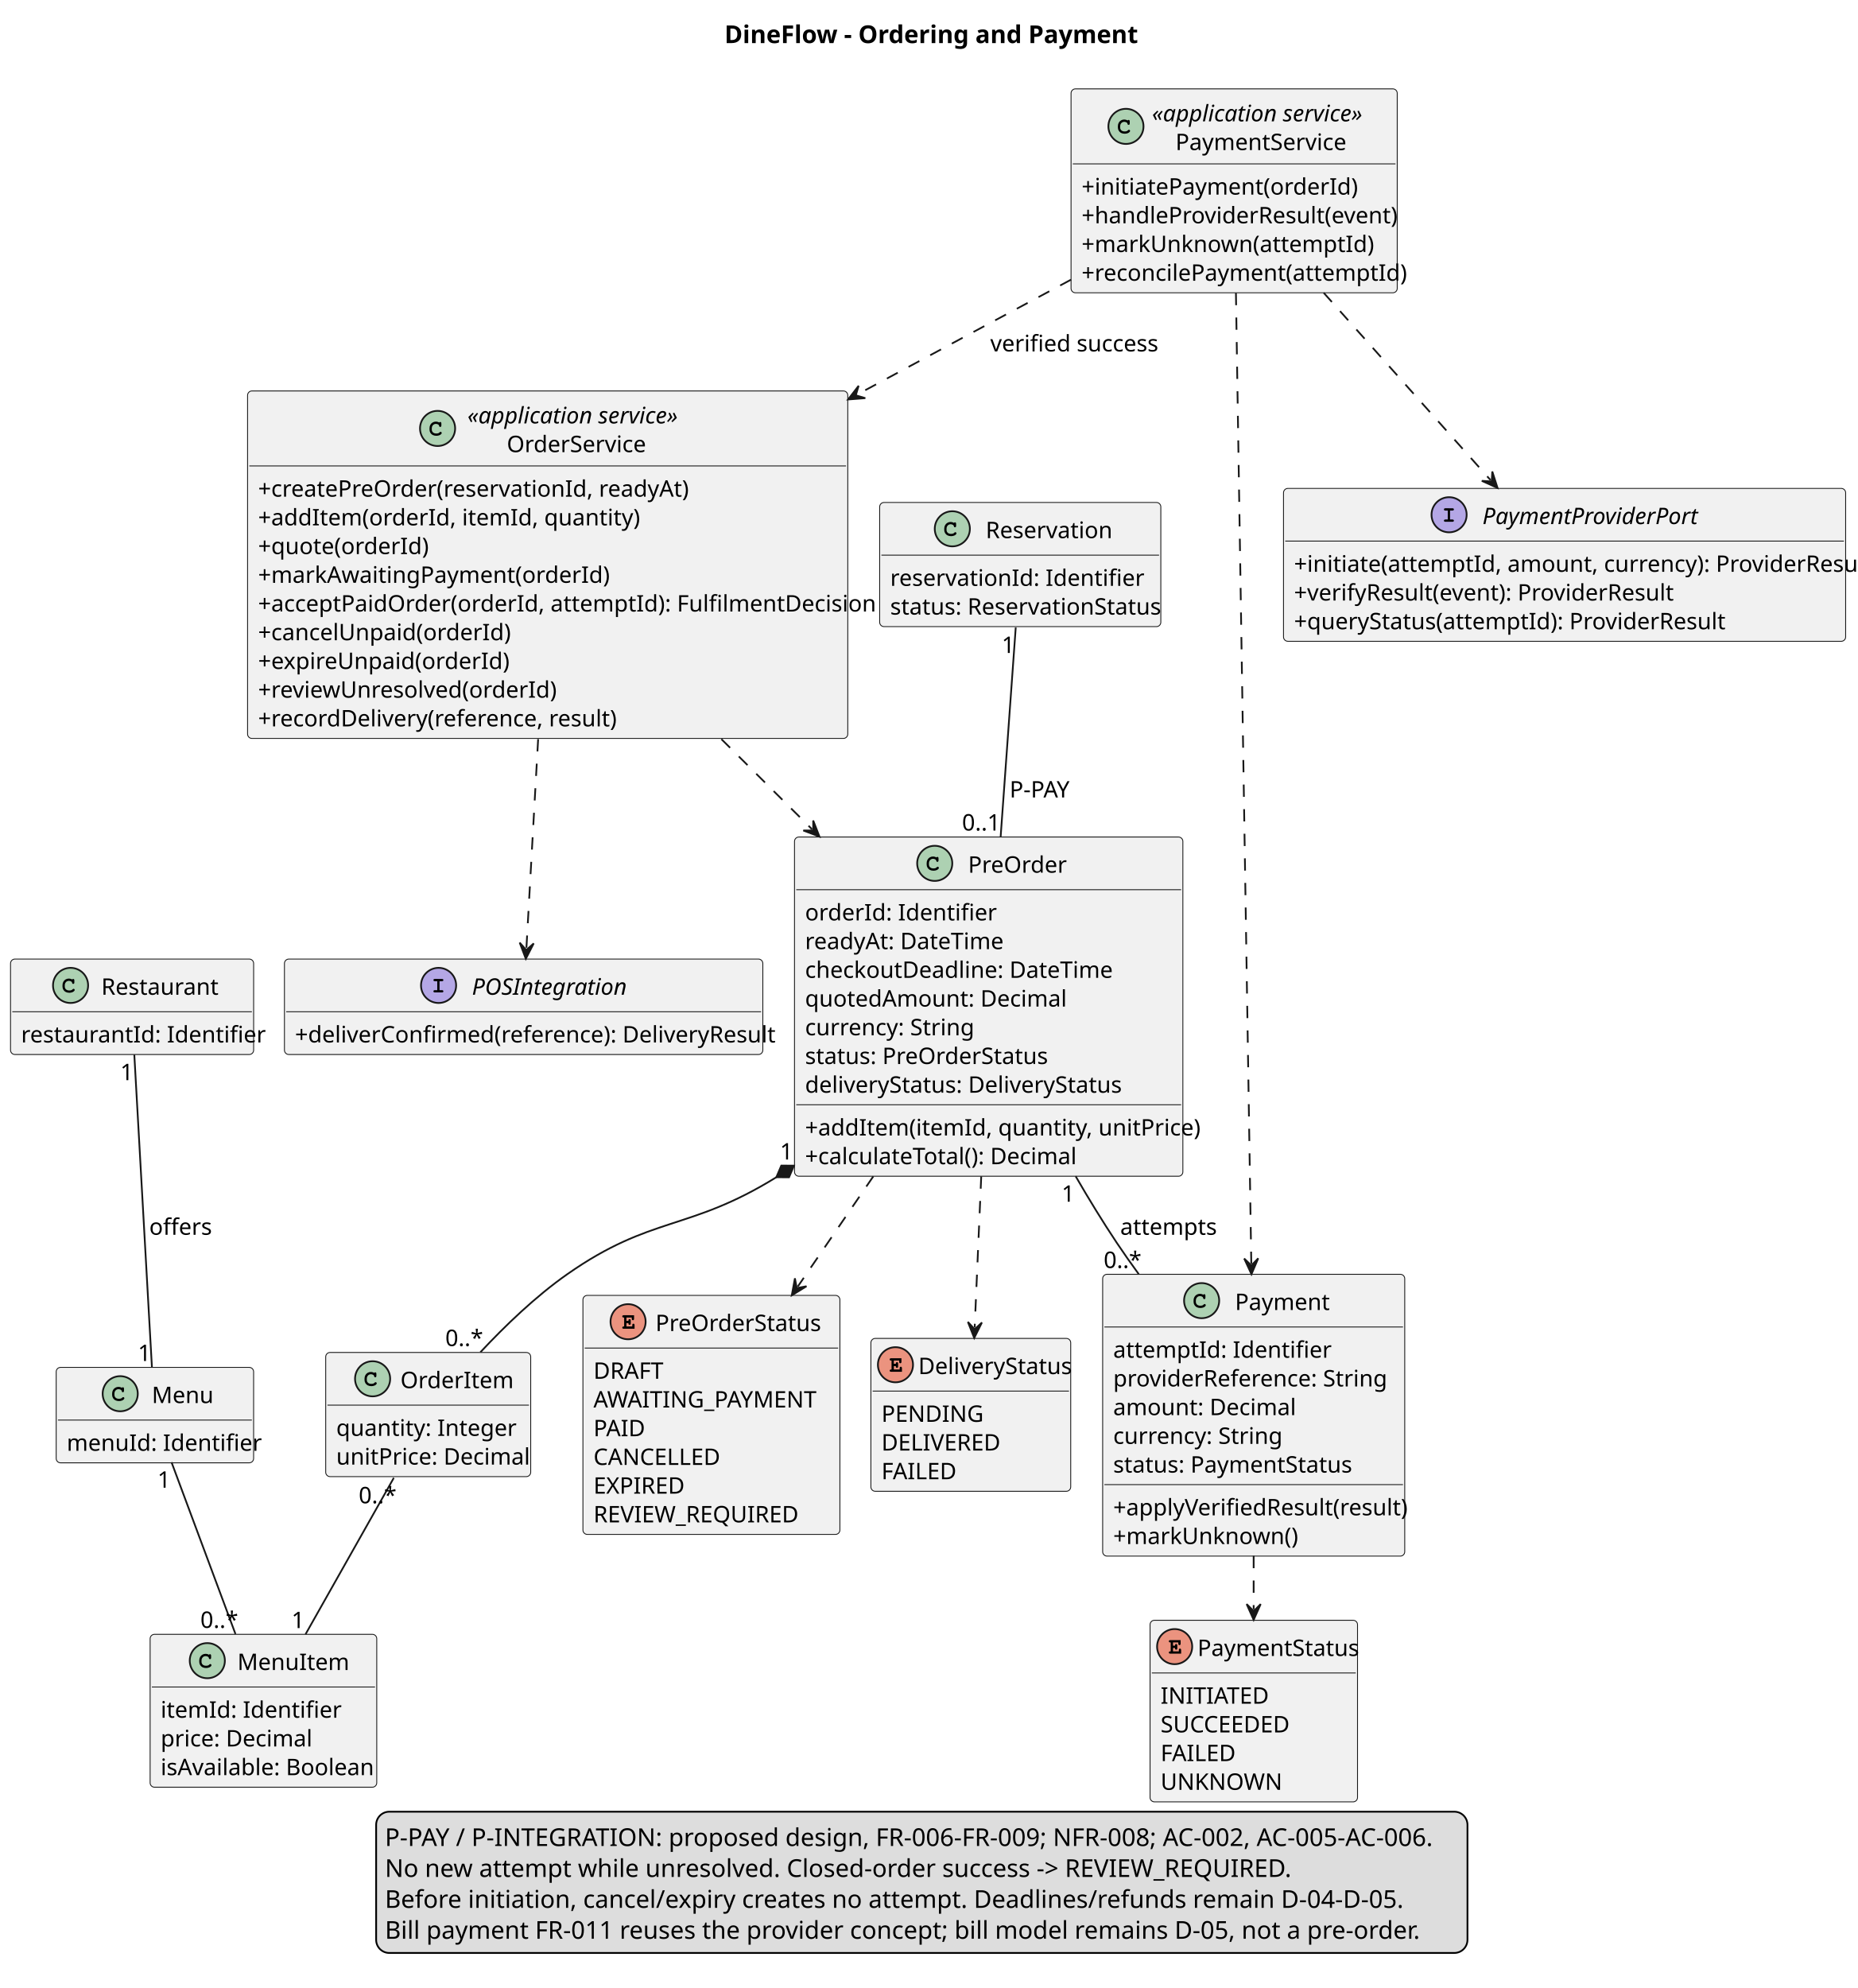
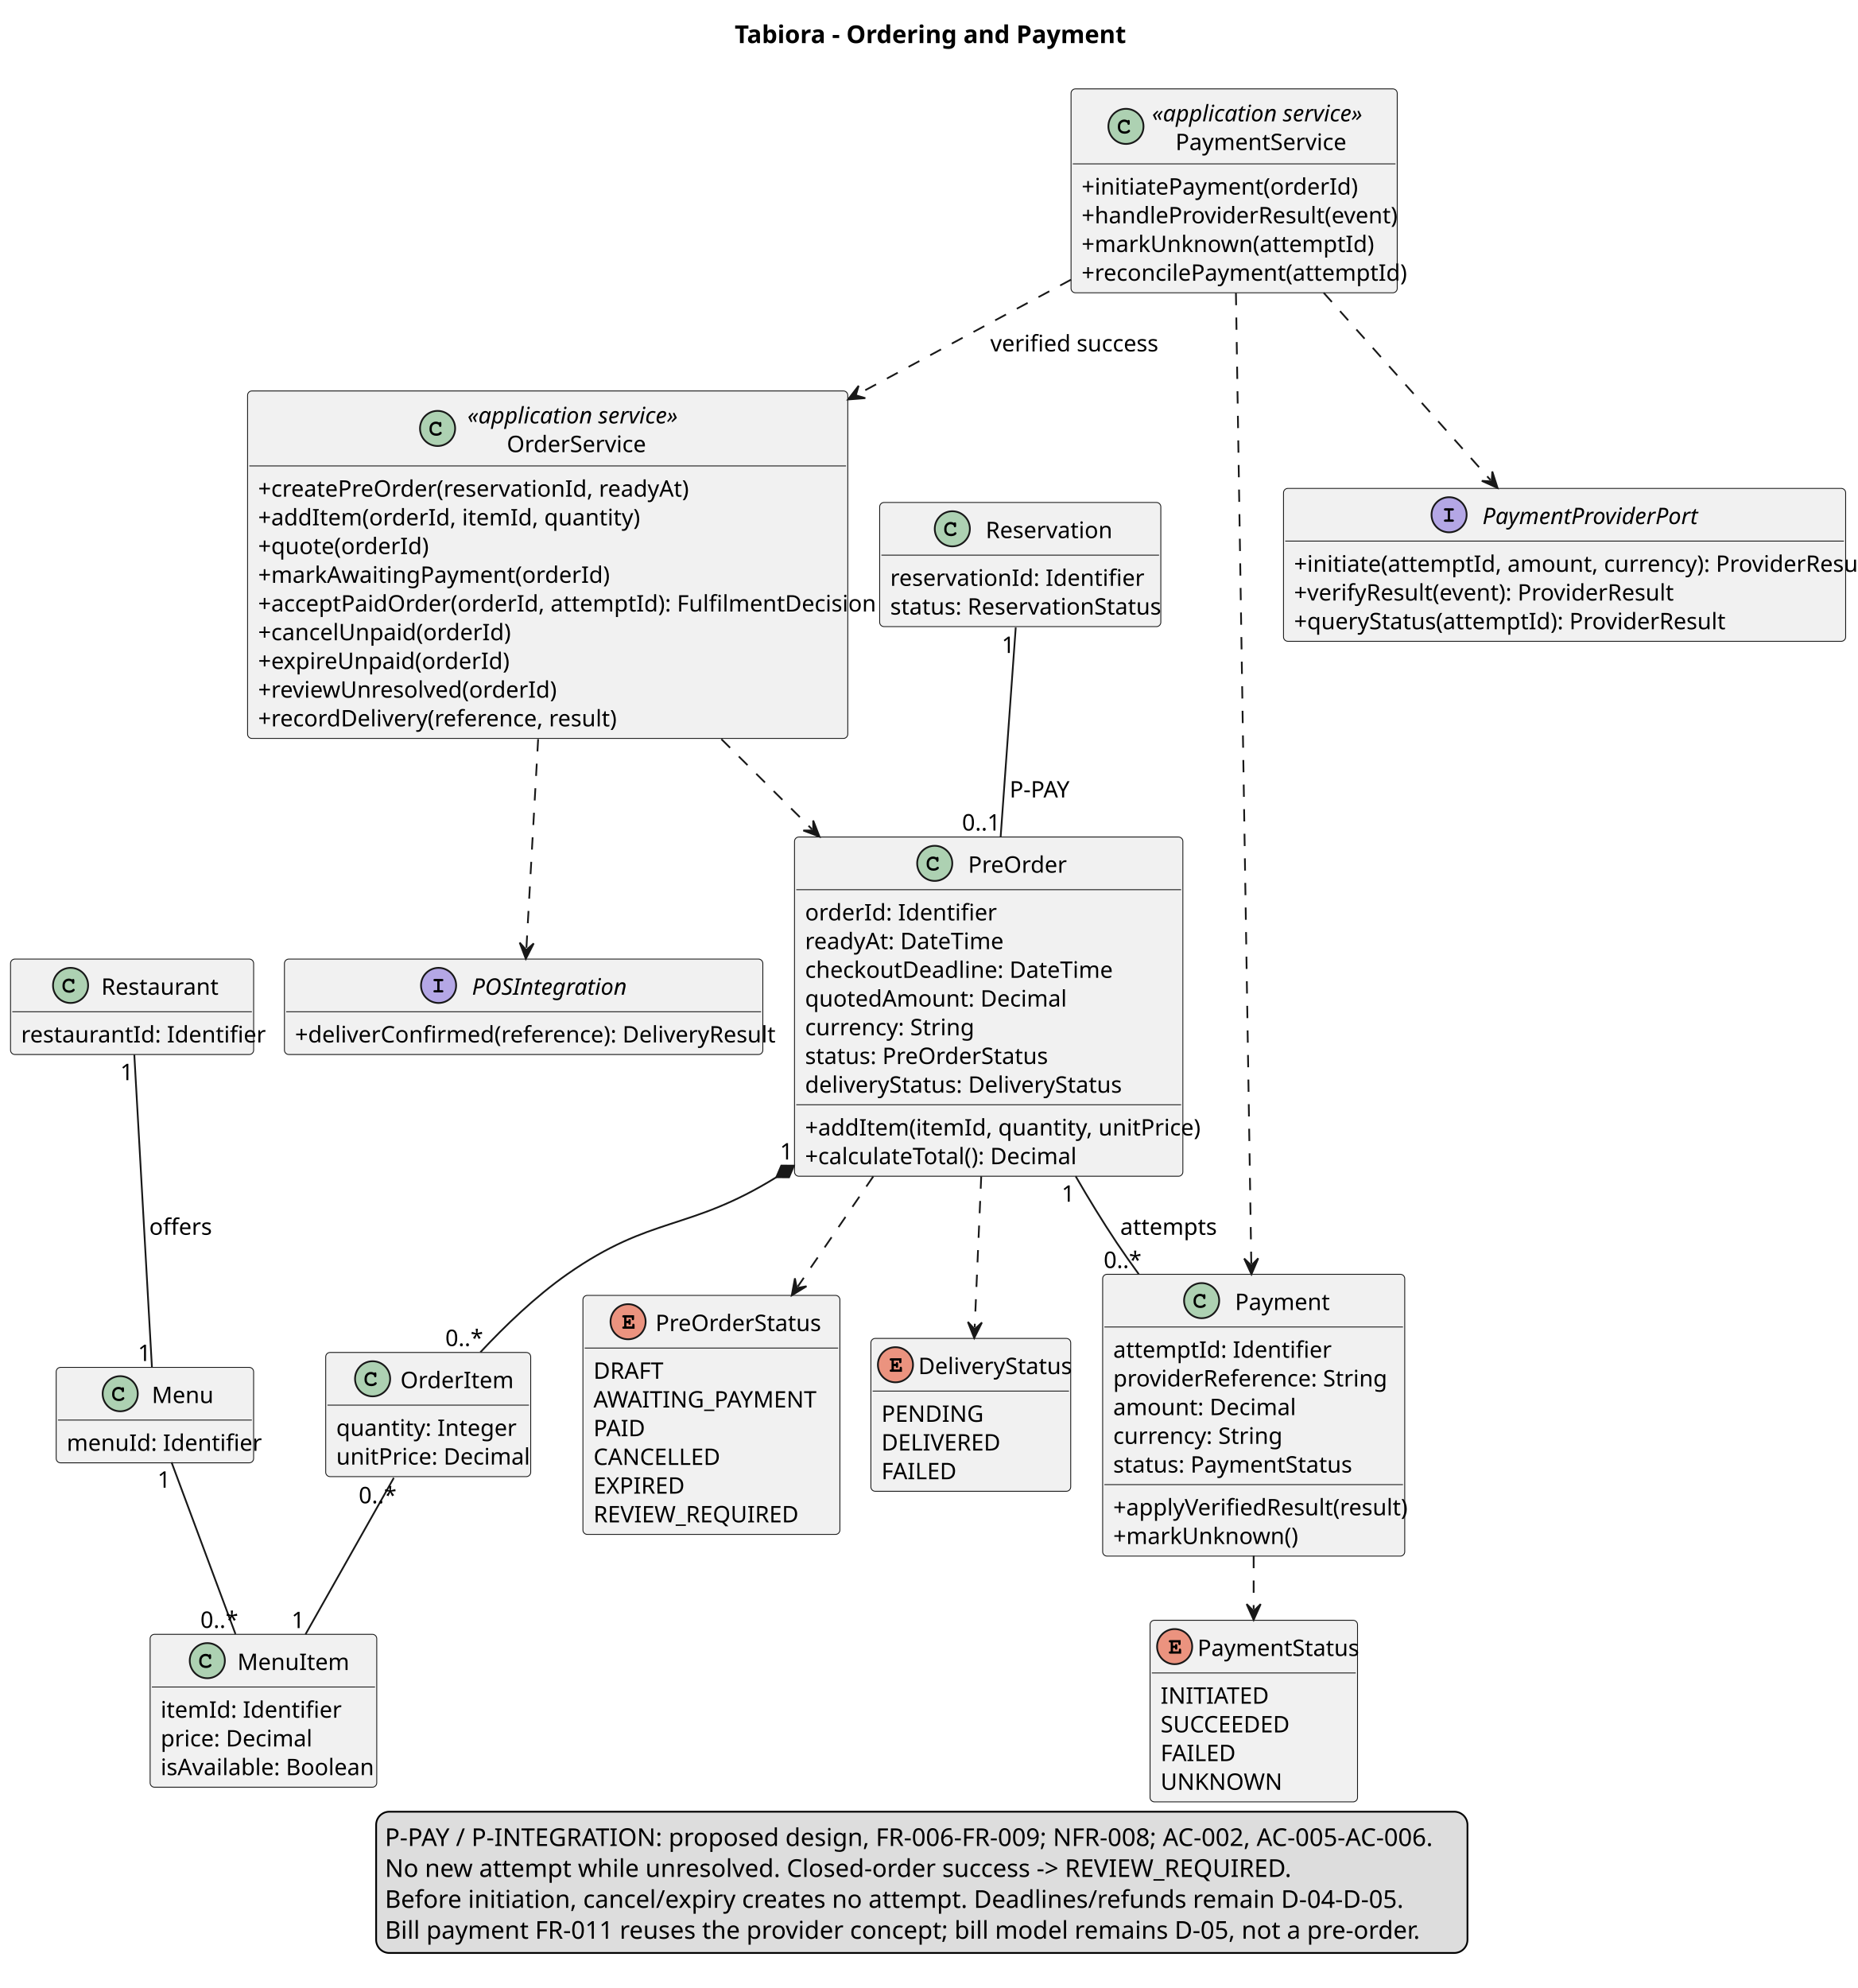
<svg xmlns="http://www.w3.org/2000/svg" contentStyleType="text/css" data-diagram-type="CLASS" height="1132px" preserveAspectRatio="none" style="width:1058px;height:1132px;background:#FFFFFF;" version="1.1" viewBox="0 0 1058 1132" width="1058px" zoomAndPan="magnify">
  <defs />
  <g>
-     <text fill="#000000" font-family="sans-serif" font-size="14" font-weight="bold" lengthAdjust="spacing" textLength="224.807" x="412.597" y="24.533">DineFlow - Ordering and Payment</text>
+     <text fill="#000000" font-family="sans-serif" font-size="14" font-weight="bold" lengthAdjust="spacing" textLength="213.151" x="418.424" y="24.533">Tabiora - Ordering and Payment</text>
    <g class="entity" data-entity="Reservation" data-source-line="11" data-uid="ent0002" id="entity_Reservation">
      <rect fill="#F1F1F1" height="70.703" rx="2.5" ry="2.5" style="stroke:#181818;stroke-width:0.5;" width="160.129" x="501" y="286.109" />
      <ellipse cx="542.381" cy="301.109" fill="#ADD1B2" rx="10" ry="10" style="stroke:#181818;stroke-width:1;" />
      <path d="M543.318,297.75 Q543.443,297.578 543.584,297.5 Q543.725,297.422 543.896,297.422 Q544.178,297.422 544.35,297.625 Q544.537,297.812 544.537,298.281 L544.537,299.391 Q544.537,299.859 544.35,300.062 Q544.178,300.25 543.896,300.25 Q543.631,300.25 543.475,300.109 Q543.318,299.969 543.24,299.562 Q543.193,299.297 543.068,299.156 Q542.803,298.859 542.334,298.688 Q541.865,298.516 541.396,298.516 Q540.818,298.516 540.318,298.781 Q539.834,299.031 539.459,299.609 Q539.084,300.172 539.084,300.953 L539.084,301.797 Q539.084,302.734 539.771,303.375 Q540.459,304 541.662,304 Q542.396,304 542.896,303.797 Q543.178,303.688 543.506,303.344 Q543.709,303.141 543.818,303.094 Q543.943,303.031 544.084,303.031 Q544.35,303.031 544.537,303.234 Q544.74,303.422 544.74,303.688 Q544.74,303.953 544.475,304.266 Q544.084,304.703 543.475,304.953 Q542.662,305.297 541.678,305.297 Q540.521,305.297 539.584,304.828 Q538.834,304.438 538.303,303.625 Q537.787,302.797 537.787,301.828 L537.787,300.938 Q537.787,299.922 538.256,299.047 Q538.74,298.172 539.568,297.703 Q540.412,297.219 541.35,297.219 Q541.912,297.219 542.396,297.359 Q542.896,297.484 543.318,297.75 Z " fill="#000000" />
      <text fill="#000000" font-family="sans-serif" font-size="13" lengthAdjust="spacing" textLength="69.367" x="561.381" y="306.429">Reservation</text>
      <line style="stroke:#181818;stroke-width:0.5;" x1="502" x2="660.129" y1="316.109" y2="316.109" />
      <text fill="#000000" font-family="sans-serif" font-size="13" lengthAdjust="spacing" textLength="132.234" x="507" y="333.604">reservationId: Identifier</text>
      <text fill="#000000" font-family="sans-serif" font-size="13" lengthAdjust="spacing" textLength="148.129" x="507" y="349.956">status: ReservationStatus</text>
    </g>
    <g class="entity" data-entity="Restaurant" data-source-line="15" data-uid="ent0003" id="entity_Restaurant">
      <rect fill="#F1F1F1" height="54.352" rx="2.5" ry="2.5" style="stroke:#181818;stroke-width:0.5;" width="138.458" x="6" y="546.109" />
      <ellipse cx="40.19" cy="561.109" fill="#ADD1B2" rx="10" ry="10" style="stroke:#181818;stroke-width:1;" />
      <path d="M41.128,557.75 Q41.253,557.578 41.393,557.5 Q41.534,557.422 41.706,557.422 Q41.987,557.422 42.159,557.625 Q42.346,557.812 42.346,558.281 L42.346,559.391 Q42.346,559.859 42.159,560.062 Q41.987,560.25 41.706,560.25 Q41.44,560.25 41.284,560.109 Q41.128,559.969 41.05,559.562 Q41.003,559.297 40.878,559.156 Q40.612,558.859 40.143,558.688 Q39.675,558.516 39.206,558.516 Q38.628,558.516 38.128,558.781 Q37.643,559.031 37.268,559.609 Q36.893,560.172 36.893,560.953 L36.893,561.797 Q36.893,562.734 37.581,563.375 Q38.268,564 39.471,564 Q40.206,564 40.706,563.797 Q40.987,563.688 41.315,563.344 Q41.518,563.141 41.628,563.094 Q41.753,563.031 41.893,563.031 Q42.159,563.031 42.346,563.234 Q42.55,563.422 42.55,563.688 Q42.55,563.953 42.284,564.266 Q41.893,564.703 41.284,564.953 Q40.471,565.297 39.487,565.297 Q38.331,565.297 37.393,564.828 Q36.643,564.438 36.112,563.625 Q35.596,562.797 35.596,561.828 L35.596,560.938 Q35.596,559.922 36.065,559.047 Q36.55,558.172 37.378,557.703 Q38.221,557.219 39.159,557.219 Q39.721,557.219 40.206,557.359 Q40.706,557.484 41.128,557.75 Z " fill="#000000" />
      <text fill="#000000" font-family="sans-serif" font-size="13" lengthAdjust="spacing" textLength="63.591" x="57.677" y="566.429">Restaurant</text>
      <line style="stroke:#181818;stroke-width:0.5;" x1="7" x2="143.458" y1="576.109" y2="576.109" />
      <text fill="#000000" font-family="sans-serif" font-size="13" lengthAdjust="spacing" textLength="126.458" x="12" y="593.605">restaurantId: Identifier</text>
    </g>
    <g class="entity" data-entity="Menu" data-source-line="18" data-uid="ent0004" id="entity_Menu">
      <rect fill="#F1F1F1" height="54.352" rx="2.5" ry="2.5" style="stroke:#181818;stroke-width:0.5;" width="112.445" x="32" y="778.609" />
      <ellipse cx="68.467" cy="793.609" fill="#ADD1B2" rx="10" ry="10" style="stroke:#181818;stroke-width:1;" />
      <path d="M69.404,790.25 Q69.529,790.078 69.67,790 Q69.811,789.922 69.982,789.922 Q70.264,789.922 70.436,790.125 Q70.623,790.312 70.623,790.781 L70.623,791.891 Q70.623,792.359 70.436,792.562 Q70.264,792.75 69.982,792.75 Q69.717,792.75 69.561,792.609 Q69.404,792.469 69.326,792.062 Q69.279,791.797 69.154,791.656 Q68.889,791.359 68.42,791.188 Q67.951,791.016 67.482,791.016 Q66.904,791.016 66.404,791.281 Q65.92,791.531 65.545,792.109 Q65.17,792.672 65.17,793.453 L65.17,794.297 Q65.17,795.234 65.857,795.875 Q66.545,796.5 67.748,796.5 Q68.482,796.5 68.982,796.297 Q69.264,796.188 69.592,795.844 Q69.795,795.641 69.904,795.594 Q70.029,795.531 70.17,795.531 Q70.436,795.531 70.623,795.734 Q70.826,795.922 70.826,796.188 Q70.826,796.453 70.561,796.766 Q70.17,797.203 69.561,797.453 Q68.748,797.797 67.764,797.797 Q66.607,797.797 65.67,797.328 Q64.92,796.938 64.389,796.125 Q63.873,795.297 63.873,794.328 L63.873,793.438 Q63.873,792.422 64.342,791.547 Q64.826,790.672 65.654,790.203 Q66.498,789.719 67.436,789.719 Q67.998,789.719 68.482,789.859 Q68.982,789.984 69.404,790.25 Z " fill="#000000" />
      <text fill="#000000" font-family="sans-serif" font-size="13" lengthAdjust="spacing" textLength="32.519" x="86.459" y="798.929">Menu</text>
      <line style="stroke:#181818;stroke-width:0.5;" x1="33" x2="143.445" y1="808.609" y2="808.609" />
      <text fill="#000000" font-family="sans-serif" font-size="13" lengthAdjust="spacing" textLength="100.445" x="38" y="826.105">menuId: Identifier</text>
    </g>
    <g class="entity" data-entity="MenuItem" data-source-line="21" data-uid="ent0005" id="entity_MenuItem">
      <rect fill="#F1F1F1" height="87.055" rx="2.5" ry="2.5" style="stroke:#181818;stroke-width:0.5;" width="129.076" x="85.5" y="930.609" />
      <ellipse cx="118.073" cy="945.609" fill="#ADD1B2" rx="10" ry="10" style="stroke:#181818;stroke-width:1;" />
      <path d="M119.011,942.25 Q119.136,942.078 119.277,942 Q119.417,941.922 119.589,941.922 Q119.87,941.922 120.042,942.125 Q120.23,942.312 120.23,942.781 L120.23,943.891 Q120.23,944.359 120.042,944.562 Q119.87,944.75 119.589,944.75 Q119.323,944.75 119.167,944.609 Q119.011,944.469 118.933,944.062 Q118.886,943.797 118.761,943.656 Q118.495,943.359 118.027,943.188 Q117.558,943.016 117.089,943.016 Q116.511,943.016 116.011,943.281 Q115.527,943.531 115.152,944.109 Q114.777,944.672 114.777,945.453 L114.777,946.297 Q114.777,947.234 115.464,947.875 Q116.152,948.5 117.355,948.5 Q118.089,948.5 118.589,948.297 Q118.87,948.188 119.198,947.844 Q119.402,947.641 119.511,947.594 Q119.636,947.531 119.777,947.531 Q120.042,947.531 120.23,947.734 Q120.433,947.922 120.433,948.188 Q120.433,948.453 120.167,948.766 Q119.777,949.203 119.167,949.453 Q118.355,949.797 117.37,949.797 Q116.214,949.797 115.277,949.328 Q114.527,948.938 113.995,948.125 Q113.48,947.297 113.48,946.328 L113.48,945.438 Q113.48,944.422 113.948,943.547 Q114.433,942.672 115.261,942.203 Q116.105,941.719 117.042,941.719 Q117.605,941.719 118.089,941.859 Q118.589,941.984 119.011,942.25 Z " fill="#000000" />
      <text fill="#000000" font-family="sans-serif" font-size="13" lengthAdjust="spacing" textLength="57.802" x="135.201" y="950.929">MenuItem</text>
      <line style="stroke:#181818;stroke-width:0.5;" x1="86.5" x2="213.576" y1="960.609" y2="960.609" />
      <text fill="#000000" font-family="sans-serif" font-size="13" lengthAdjust="spacing" textLength="92.485" x="91.5" y="978.105">itemId: Identifier</text>
      <text fill="#000000" font-family="sans-serif" font-size="13" lengthAdjust="spacing" textLength="82.355" x="91.5" y="994.456">price: Decimal</text>
      <text fill="#000000" font-family="sans-serif" font-size="13" lengthAdjust="spacing" textLength="117.076" x="91.5" y="1010.808">isAvailable: Boolean</text>
    </g>
    <g class="entity" data-entity="PreOrder" data-source-line="26" data-uid="ent0006" id="entity_PreOrder">
      <rect fill="#F1F1F1" height="193.164" rx="2.5" ry="2.5" style="stroke:#181818;stroke-width:0.5;" width="221.181" x="452.5" y="476.609" />
      <ellipse cx="532.36" cy="491.609" fill="#ADD1B2" rx="10" ry="10" style="stroke:#181818;stroke-width:1;" />
      <path d="M533.298,488.25 Q533.423,488.078 533.563,488 Q533.704,487.922 533.876,487.922 Q534.157,487.922 534.329,488.125 Q534.517,488.312 534.517,488.781 L534.517,489.891 Q534.517,490.359 534.329,490.562 Q534.157,490.75 533.876,490.75 Q533.61,490.75 533.454,490.609 Q533.298,490.469 533.22,490.062 Q533.173,489.797 533.048,489.656 Q532.782,489.359 532.313,489.188 Q531.845,489.016 531.376,489.016 Q530.798,489.016 530.298,489.281 Q529.813,489.531 529.438,490.109 Q529.063,490.672 529.063,491.453 L529.063,492.297 Q529.063,493.234 529.751,493.875 Q530.438,494.5 531.642,494.5 Q532.376,494.5 532.876,494.297 Q533.157,494.188 533.485,493.844 Q533.688,493.641 533.798,493.594 Q533.923,493.531 534.063,493.531 Q534.329,493.531 534.517,493.734 Q534.72,493.922 534.72,494.188 Q534.72,494.453 534.454,494.766 Q534.063,495.203 533.454,495.453 Q532.642,495.797 531.657,495.797 Q530.501,495.797 529.563,495.328 Q528.813,494.938 528.282,494.125 Q527.767,493.297 527.767,492.328 L527.767,491.438 Q527.767,490.422 528.235,489.547 Q528.72,488.672 529.548,488.203 Q530.392,487.719 531.329,487.719 Q531.892,487.719 532.376,487.859 Q532.876,487.984 533.298,488.25 Z " fill="#000000" />
      <text fill="#000000" font-family="sans-serif" font-size="13" lengthAdjust="spacing" textLength="53.46" x="551.36" y="496.929">PreOrder</text>
      <line style="stroke:#181818;stroke-width:0.5;" x1="453.5" x2="672.681" y1="506.609" y2="506.609" />
      <text fill="#000000" font-family="sans-serif" font-size="13" lengthAdjust="spacing" textLength="98.274" x="458.5" y="524.105">orderId: Identifier</text>
      <text fill="#000000" font-family="sans-serif" font-size="13" lengthAdjust="spacing" textLength="108.374" x="458.5" y="540.456">readyAt: DateTime</text>
      <text fill="#000000" font-family="sans-serif" font-size="13" lengthAdjust="spacing" textLength="166.918" x="458.5" y="556.808">checkoutDeadline: DateTime</text>
      <text fill="#000000" font-family="sans-serif" font-size="13" lengthAdjust="spacing" textLength="138.741" x="458.5" y="573.159">quotedAmount: Decimal</text>
      <text fill="#000000" font-family="sans-serif" font-size="13" lengthAdjust="spacing" textLength="91.032" x="458.5" y="589.511">currency: String</text>
      <text fill="#000000" font-family="sans-serif" font-size="13" lengthAdjust="spacing" textLength="132.222" x="458.5" y="605.862">status: PreOrderStatus</text>
      <text fill="#000000" font-family="sans-serif" font-size="13" lengthAdjust="spacing" textLength="172.682" x="458.5" y="622.214">deliveryStatus: DeliveryStatus</text>
      <line style="stroke:#181818;stroke-width:0.5;" x1="453.5" x2="672.681" y1="629.07" y2="629.07" />
      <text fill="#000000" font-family="sans-serif" font-size="13" lengthAdjust="spacing" textLength="209.181" x="458.5" y="646.565">+addItem(itemId, quantity, unitPrice)</text>
      <text fill="#000000" font-family="sans-serif" font-size="13" lengthAdjust="spacing" textLength="150.636" x="458.5" y="662.917">+calculateTotal(): Decimal</text>
    </g>
    <g class="entity" data-entity="OrderItem" data-source-line="37" data-uid="ent0007" id="entity_OrderItem">
      <rect fill="#F1F1F1" height="70.703" rx="2.5" ry="2.5" style="stroke:#181818;stroke-width:0.5;" width="116.755" x="185.5" y="770.109" />
      <ellipse cx="212.209" cy="785.109" fill="#ADD1B2" rx="10" ry="10" style="stroke:#181818;stroke-width:1;" />
      <path d="M213.147,781.75 Q213.272,781.578 213.412,781.5 Q213.553,781.422 213.725,781.422 Q214.006,781.422 214.178,781.625 Q214.365,781.812 214.365,782.281 L214.365,783.391 Q214.365,783.859 214.178,784.062 Q214.006,784.25 213.725,784.25 Q213.459,784.25 213.303,784.109 Q213.147,783.969 213.069,783.562 Q213.022,783.297 212.897,783.156 Q212.631,782.859 212.162,782.688 Q211.694,782.516 211.225,782.516 Q210.647,782.516 210.147,782.781 Q209.662,783.031 209.287,783.609 Q208.912,784.172 208.912,784.953 L208.912,785.797 Q208.912,786.734 209.6,787.375 Q210.287,788 211.49,788 Q212.225,788 212.725,787.797 Q213.006,787.688 213.334,787.344 Q213.537,787.141 213.647,787.094 Q213.772,787.031 213.912,787.031 Q214.178,787.031 214.365,787.234 Q214.569,787.422 214.569,787.688 Q214.569,787.953 214.303,788.266 Q213.912,788.703 213.303,788.953 Q212.49,789.297 211.506,789.297 Q210.35,789.297 209.412,788.828 Q208.662,788.438 208.131,787.625 Q207.615,786.797 207.615,785.828 L207.615,784.938 Q207.615,783.922 208.084,783.047 Q208.569,782.172 209.397,781.703 Q210.24,781.219 211.178,781.219 Q211.74,781.219 212.225,781.359 Q212.725,781.484 213.147,781.75 Z " fill="#000000" />
      <text fill="#000000" font-family="sans-serif" font-size="13" lengthAdjust="spacing" textLength="58.513" x="228.034" y="790.429">OrderItem</text>
      <line style="stroke:#181818;stroke-width:0.5;" x1="186.5" x2="301.255" y1="800.109" y2="800.109" />
      <text fill="#000000" font-family="sans-serif" font-size="13" lengthAdjust="spacing" textLength="93.228" x="191.5" y="817.605">quantity: Integer</text>
      <text fill="#000000" font-family="sans-serif" font-size="13" lengthAdjust="spacing" textLength="104.755" x="191.5" y="833.956">unitPrice: Decimal</text>
    </g>
    <g class="entity" data-entity="Payment" data-source-line="41" data-uid="ent0008" id="entity_Payment">
      <rect fill="#F1F1F1" height="160.461" rx="2.5" ry="2.5" style="stroke:#181818;stroke-width:0.5;" width="172.043" x="628" y="725.609" />
      <ellipse cx="684.371" cy="740.609" fill="#ADD1B2" rx="10" ry="10" style="stroke:#181818;stroke-width:1;" />
      <path d="M685.308,737.25 Q685.433,737.078 685.574,737 Q685.715,736.922 685.886,736.922 Q686.168,736.922 686.34,737.125 Q686.527,737.312 686.527,737.781 L686.527,738.891 Q686.527,739.359 686.34,739.562 Q686.168,739.75 685.886,739.75 Q685.621,739.75 685.465,739.609 Q685.308,739.469 685.23,739.062 Q685.183,738.797 685.058,738.656 Q684.793,738.359 684.324,738.188 Q683.855,738.016 683.386,738.016 Q682.808,738.016 682.308,738.281 Q681.824,738.531 681.449,739.109 Q681.074,739.672 681.074,740.453 L681.074,741.297 Q681.074,742.234 681.761,742.875 Q682.449,743.5 683.652,743.5 Q684.386,743.5 684.886,743.297 Q685.168,743.188 685.496,742.844 Q685.699,742.641 685.808,742.594 Q685.933,742.531 686.074,742.531 Q686.34,742.531 686.527,742.734 Q686.73,742.922 686.73,743.188 Q686.73,743.453 686.465,743.766 Q686.074,744.203 685.465,744.453 Q684.652,744.797 683.668,744.797 Q682.511,744.797 681.574,744.328 Q680.824,743.938 680.293,743.125 Q679.777,742.297 679.777,741.328 L679.777,740.438 Q679.777,739.422 680.246,738.547 Q680.73,737.672 681.558,737.203 Q682.402,736.719 683.34,736.719 Q683.902,736.719 684.386,736.859 Q684.886,736.984 685.308,737.25 Z " fill="#000000" />
      <text fill="#000000" font-family="sans-serif" font-size="13" lengthAdjust="spacing" textLength="51.302" x="703.371" y="745.929">Payment</text>
      <line style="stroke:#181818;stroke-width:0.5;" x1="629" x2="799.043" y1="755.609" y2="755.609" />
      <text fill="#000000" font-family="sans-serif" font-size="13" lengthAdjust="spacing" textLength="111.281" x="634" y="773.105">attemptId: Identifier</text>
      <text fill="#000000" font-family="sans-serif" font-size="13" lengthAdjust="spacing" textLength="148.129" x="634" y="789.456">providerReference: String</text>
      <text fill="#000000" font-family="sans-serif" font-size="13" lengthAdjust="spacing" textLength="97.538" x="634" y="805.808">amount: Decimal</text>
      <text fill="#000000" font-family="sans-serif" font-size="13" lengthAdjust="spacing" textLength="91.032" x="634" y="822.159">currency: String</text>
      <text fill="#000000" font-family="sans-serif" font-size="13" lengthAdjust="spacing" textLength="130.064" x="634" y="838.511">status: PaymentStatus</text>
      <line style="stroke:#181818;stroke-width:0.5;" x1="629" x2="799.043" y1="845.367" y2="845.367" />
      <text fill="#000000" font-family="sans-serif" font-size="13" lengthAdjust="spacing" textLength="160.043" x="634" y="862.862">+applyVerifiedResult(result)</text>
      <text fill="#000000" font-family="sans-serif" font-size="13" lengthAdjust="spacing" textLength="99.335" x="634" y="879.214">+markUnknown()</text>
    </g>
    <g class="entity" data-entity="PreOrderStatus" data-source-line="50" data-uid="ent0009" id="entity_PreOrderStatus">
      <rect fill="#F1F1F1" height="136.109" rx="2.5" ry="2.5" style="stroke:#181818;stroke-width:0.5;" width="146.348" x="332" y="737.609" />
      <ellipse cx="357.715" cy="752.609" fill="#EB937F" rx="10" ry="10" style="stroke:#181818;stroke-width:1;" />
      <path d="M356.778,753.391 L356.778,755.312 L360.106,755.312 L360.106,754.609 Q360.106,754.141 360.278,753.938 Q360.465,753.734 360.746,753.734 Q361.043,753.734 361.215,753.938 Q361.403,754.141 361.403,754.609 L361.403,756.609 L355.278,756.609 Q354.809,756.609 354.606,756.438 Q354.403,756.25 354.403,755.953 Q354.403,755.672 354.606,755.5 Q354.809,755.312 355.278,755.312 L355.481,755.312 L355.481,750.219 L355.278,750.219 Q354.809,750.219 354.606,750.047 Q354.403,749.859 354.403,749.562 Q354.403,749.266 354.606,749.094 Q354.809,748.906 355.278,748.906 L361.121,748.922 L361.121,750.891 Q361.121,751.359 360.934,751.562 Q360.762,751.766 360.465,751.766 Q360.168,751.766 359.981,751.562 Q359.809,751.359 359.809,750.891 L359.809,750.219 L356.778,750.219 L356.778,752.094 L357.918,752.094 Q357.918,751.594 358.012,751.438 Q358.215,751.125 358.575,751.125 Q358.856,751.125 359.043,751.328 Q359.231,751.531 359.231,752 L359.231,753.5 Q359.231,753.922 359.121,754.062 Q358.918,754.375 358.575,754.375 Q358.215,754.375 358.012,754.062 Q357.918,753.906 357.918,753.391 L356.778,753.391 Z " fill="#000000" />
      <text fill="#000000" font-family="sans-serif" font-size="13" lengthAdjust="spacing" textLength="90.314" x="373.318" y="757.929">PreOrderStatus</text>
      <line style="stroke:#181818;stroke-width:0.5;" x1="333" x2="477.348" y1="767.609" y2="767.609" />
      <text fill="#000000" font-family="sans-serif" font-size="13" lengthAdjust="spacing" textLength="43.329" x="338" y="785.105">DRAFT</text>
      <text fill="#000000" font-family="sans-serif" font-size="13" lengthAdjust="spacing" textLength="134.348" x="338" y="801.456">AWAITING_PAYMENT</text>
      <text fill="#000000" font-family="sans-serif" font-size="13" lengthAdjust="spacing" textLength="30.342" x="338" y="817.808">PAID</text>
      <text fill="#000000" font-family="sans-serif" font-size="13" lengthAdjust="spacing" textLength="78.025" x="338" y="834.159">CANCELLED</text>
      <text fill="#000000" font-family="sans-serif" font-size="13" lengthAdjust="spacing" textLength="57.072" x="338" y="850.511">EXPIRED</text>
      <text fill="#000000" font-family="sans-serif" font-size="13" lengthAdjust="spacing" textLength="127.131" x="338" y="866.862">REVIEW_REQUIRED</text>
    </g>
    <g class="entity" data-entity="PaymentStatus" data-source-line="58" data-uid="ent0010" id="entity_PaymentStatus">
      <rect fill="#F1F1F1" height="103.406" rx="2.5" ry="2.5" style="stroke:#181818;stroke-width:0.5;" width="118.156" x="655" y="922.609" />
      <ellipse cx="669" cy="937.609" fill="#EB937F" rx="10" ry="10" style="stroke:#181818;stroke-width:1;" />
      <path d="M668.062,938.391 L668.062,940.312 L671.391,940.312 L671.391,939.609 Q671.391,939.141 671.562,938.938 Q671.75,938.734 672.031,938.734 Q672.328,938.734 672.5,938.938 Q672.688,939.141 672.688,939.609 L672.688,941.609 L666.562,941.609 Q666.094,941.609 665.891,941.438 Q665.688,941.25 665.688,940.953 Q665.688,940.672 665.891,940.5 Q666.094,940.312 666.562,940.312 L666.766,940.312 L666.766,935.219 L666.562,935.219 Q666.094,935.219 665.891,935.047 Q665.688,934.859 665.688,934.562 Q665.688,934.266 665.891,934.094 Q666.094,933.906 666.562,933.906 L672.406,933.922 L672.406,935.891 Q672.406,936.359 672.219,936.562 Q672.047,936.766 671.75,936.766 Q671.453,936.766 671.266,936.562 Q671.094,936.359 671.094,935.891 L671.094,935.219 L668.062,935.219 L668.062,937.094 L669.203,937.094 Q669.203,936.594 669.297,936.438 Q669.5,936.125 669.859,936.125 Q670.141,936.125 670.328,936.328 Q670.516,936.531 670.516,937 L670.516,938.5 Q670.516,938.922 670.406,939.062 Q670.203,939.375 669.859,939.375 Q669.5,939.375 669.297,939.062 Q669.203,938.906 669.203,938.391 L668.062,938.391 Z " fill="#000000" />
      <text fill="#000000" font-family="sans-serif" font-size="13" lengthAdjust="spacing" textLength="88.156" x="682" y="942.929">PaymentStatus</text>
      <line style="stroke:#181818;stroke-width:0.5;" x1="656" x2="772.156" y1="952.609" y2="952.609" />
      <text fill="#000000" font-family="sans-serif" font-size="13" lengthAdjust="spacing" textLength="62.835" x="661" y="970.105">INITIATED</text>
      <text fill="#000000" font-family="sans-serif" font-size="13" lengthAdjust="spacing" textLength="81.624" x="661" y="986.456">SUCCEEDED</text>
      <text fill="#000000" font-family="sans-serif" font-size="13" lengthAdjust="spacing" textLength="45.513" x="661" y="1002.808">FAILED</text>
      <text fill="#000000" font-family="sans-serif" font-size="13" lengthAdjust="spacing" textLength="68.606" x="661" y="1019.159">UNKNOWN</text>
    </g>
    <g class="entity" data-entity="DeliveryStatus" data-source-line="64" data-uid="ent0011" id="entity_DeliveryStatus">
      <rect fill="#F1F1F1" height="87.055" rx="2.5" ry="2.5" style="stroke:#181818;stroke-width:0.5;" width="113.808" x="496" y="762.109" />
      <ellipse cx="510" cy="777.109" fill="#EB937F" rx="10" ry="10" style="stroke:#181818;stroke-width:1;" />
      <path d="M509.062,777.891 L509.062,779.812 L512.391,779.812 L512.391,779.109 Q512.391,778.641 512.562,778.438 Q512.75,778.234 513.031,778.234 Q513.328,778.234 513.5,778.438 Q513.688,778.641 513.688,779.109 L513.688,781.109 L507.562,781.109 Q507.094,781.109 506.891,780.938 Q506.688,780.75 506.688,780.453 Q506.688,780.172 506.891,780 Q507.094,779.812 507.562,779.812 L507.766,779.812 L507.766,774.719 L507.562,774.719 Q507.094,774.719 506.891,774.547 Q506.688,774.359 506.688,774.062 Q506.688,773.766 506.891,773.594 Q507.094,773.406 507.562,773.406 L513.406,773.422 L513.406,775.391 Q513.406,775.859 513.219,776.062 Q513.047,776.266 512.75,776.266 Q512.453,776.266 512.266,776.062 Q512.094,775.859 512.094,775.391 L512.094,774.719 L509.062,774.719 L509.062,776.594 L510.203,776.594 Q510.203,776.094 510.297,775.938 Q510.5,775.625 510.859,775.625 Q511.141,775.625 511.328,775.828 Q511.516,776.031 511.516,776.5 L511.516,778 Q511.516,778.422 511.406,778.562 Q511.203,778.875 510.859,778.875 Q510.5,778.875 510.297,778.562 Q510.203,778.406 510.203,777.891 L509.062,777.891 Z " fill="#000000" />
      <text fill="#000000" font-family="sans-serif" font-size="13" lengthAdjust="spacing" textLength="83.808" x="523" y="782.429">DeliveryStatus</text>
      <line style="stroke:#181818;stroke-width:0.5;" x1="497" x2="608.808" y1="792.109" y2="792.109" />
      <text fill="#000000" font-family="sans-serif" font-size="13" lengthAdjust="spacing" textLength="59.23" x="502" y="809.605">PENDING</text>
      <text fill="#000000" font-family="sans-serif" font-size="13" lengthAdjust="spacing" textLength="73.69" x="502" y="825.956">DELIVERED</text>
      <text fill="#000000" font-family="sans-serif" font-size="13" lengthAdjust="spacing" textLength="45.513" x="502" y="842.308">FAILED</text>
    </g>
    <g class="entity" data-entity="OrderService" data-source-line="69" data-uid="ent0012" id="entity_OrderService">
      <rect fill="#F1F1F1" height="197.867" rx="2.5" ry="2.5" style="stroke:#181818;stroke-width:0.5;" width="341.837" x="141" y="222.609" />
      <ellipse cx="249.216" cy="243.961" fill="#ADD1B2" rx="10" ry="10" style="stroke:#181818;stroke-width:1;" />
      <path d="M250.153,240.602 Q250.278,240.43 250.419,240.352 Q250.56,240.273 250.731,240.273 Q251.013,240.273 251.185,240.477 Q251.372,240.664 251.372,241.133 L251.372,242.242 Q251.372,242.711 251.185,242.914 Q251.013,243.102 250.731,243.102 Q250.466,243.102 250.31,242.961 Q250.153,242.82 250.075,242.414 Q250.028,242.148 249.903,242.008 Q249.638,241.711 249.169,241.539 Q248.7,241.367 248.231,241.367 Q247.653,241.367 247.153,241.633 Q246.669,241.883 246.294,242.461 Q245.919,243.023 245.919,243.805 L245.919,244.648 Q245.919,245.586 246.606,246.227 Q247.294,246.852 248.497,246.852 Q249.231,246.852 249.731,246.648 Q250.013,246.539 250.341,246.195 Q250.544,245.992 250.653,245.945 Q250.778,245.883 250.919,245.883 Q251.185,245.883 251.372,246.086 Q251.575,246.273 251.575,246.539 Q251.575,246.805 251.31,247.117 Q250.919,247.555 250.31,247.805 Q249.497,248.148 248.513,248.148 Q247.356,248.148 246.419,247.68 Q245.669,247.289 245.138,246.477 Q244.622,245.648 244.622,244.68 L244.622,243.789 Q244.622,242.773 245.091,241.898 Q245.575,241.023 246.403,240.555 Q247.247,240.07 248.185,240.07 Q248.747,240.07 249.231,240.211 Q249.731,240.336 250.153,240.602 Z " fill="#000000" />
      <text fill="#000000" font-family="sans-serif" font-size="13" font-style="italic" lengthAdjust="spacing" textLength="121.405" x="266.216" y="241.105">«application service»</text>
      <text fill="#000000" font-family="sans-serif" font-size="13" lengthAdjust="spacing" textLength="76.578" x="288.629" y="257.456">OrderService</text>
      <line style="stroke:#181818;stroke-width:0.5;" x1="142" x2="481.837" y1="265.312" y2="265.312" />
      <text fill="#000000" font-family="sans-serif" font-size="13" lengthAdjust="spacing" textLength="233.016" x="147" y="282.808">+createPreOrder(reservationId, readyAt)</text>
      <text fill="#000000" font-family="sans-serif" font-size="13" lengthAdjust="spacing" textLength="199.792" x="147" y="299.159">+addItem(orderId, itemId, quantity)</text>
      <text fill="#000000" font-family="sans-serif" font-size="13" lengthAdjust="spacing" textLength="89.972" x="147" y="315.511">+quote(orderId)</text>
      <text fill="#000000" font-family="sans-serif" font-size="13" lengthAdjust="spacing" textLength="186.767" x="147" y="331.862">+markAwaitingPayment(orderId)</text>
      <text fill="#000000" font-family="sans-serif" font-size="13" lengthAdjust="spacing" textLength="329.837" x="147" y="348.214">+acceptPaidOrder(orderId, attemptId): FulfilmentDecision</text>
      <text fill="#000000" font-family="sans-serif" font-size="13" lengthAdjust="spacing" textLength="136.214" x="147" y="364.565">+cancelUnpaid(orderId)</text>
      <text fill="#000000" font-family="sans-serif" font-size="13" lengthAdjust="spacing" textLength="134.043" x="147" y="380.917">+expireUnpaid(orderId)</text>
      <text fill="#000000" font-family="sans-serif" font-size="13" lengthAdjust="spacing" textLength="160.761" x="147" y="397.269">+reviewUnresolved(orderId)</text>
      <text fill="#000000" font-family="sans-serif" font-size="13" lengthAdjust="spacing" textLength="193.984" x="147" y="413.62">+recordDelivery(reference, result)</text>
    </g>
    <g class="entity" data-entity="PaymentService" data-source-line="80" data-uid="ent0013" id="entity_PaymentService">
      <rect fill="#F1F1F1" height="116.109" rx="2.5" ry="2.5" style="stroke:#181818;stroke-width:0.5;" width="185.773" x="610" y="50.609" />
      <ellipse cx="641.266" cy="71.961" fill="#ADD1B2" rx="10" ry="10" style="stroke:#181818;stroke-width:1;" />
      <path d="M642.203,68.602 Q642.328,68.43 642.469,68.352 Q642.609,68.273 642.781,68.273 Q643.062,68.273 643.234,68.477 Q643.422,68.664 643.422,69.133 L643.422,70.242 Q643.422,70.711 643.234,70.914 Q643.062,71.102 642.781,71.102 Q642.516,71.102 642.359,70.961 Q642.203,70.82 642.125,70.414 Q642.078,70.148 641.953,70.008 Q641.688,69.711 641.219,69.539 Q640.75,69.367 640.281,69.367 Q639.703,69.367 639.203,69.633 Q638.719,69.883 638.344,70.461 Q637.969,71.023 637.969,71.805 L637.969,72.648 Q637.969,73.586 638.656,74.227 Q639.344,74.852 640.547,74.852 Q641.281,74.852 641.781,74.648 Q642.062,74.539 642.391,74.195 Q642.594,73.992 642.703,73.945 Q642.828,73.883 642.969,73.883 Q643.234,73.883 643.422,74.086 Q643.625,74.273 643.625,74.539 Q643.625,74.805 643.359,75.117 Q642.969,75.555 642.359,75.805 Q641.547,76.148 640.562,76.148 Q639.406,76.148 638.469,75.68 Q637.719,75.289 637.188,74.477 Q636.672,73.648 636.672,72.68 L636.672,71.789 Q636.672,70.773 637.141,69.898 Q637.625,69.023 638.453,68.555 Q639.297,68.07 640.234,68.07 Q640.797,68.07 641.281,68.211 Q641.781,68.336 642.203,68.602 Z " fill="#000000" />
      <text fill="#000000" font-family="sans-serif" font-size="13" font-style="italic" lengthAdjust="spacing" textLength="121.405" x="656.102" y="69.105">«application service»</text>
      <text fill="#000000" font-family="sans-serif" font-size="13" lengthAdjust="spacing" textLength="94.65" x="669.48" y="85.456">PaymentService</text>
      <line style="stroke:#181818;stroke-width:0.5;" x1="611" x2="794.773" y1="93.312" y2="93.312" />
      <text fill="#000000" font-family="sans-serif" font-size="13" lengthAdjust="spacing" textLength="146.32" x="616" y="110.808">+initiatePayment(orderId)</text>
      <text fill="#000000" font-family="sans-serif" font-size="13" lengthAdjust="spacing" textLength="172.345" x="616" y="127.159">+handleProviderResult(event)</text>
      <text fill="#000000" font-family="sans-serif" font-size="13" lengthAdjust="spacing" textLength="153.531" x="616" y="143.511">+markUnknown(attemptId)</text>
      <text fill="#000000" font-family="sans-serif" font-size="13" lengthAdjust="spacing" textLength="173.773" x="616" y="159.862">+reconcilePayment(attemptId)</text>
    </g>
    <g class="entity" data-entity="PaymentProviderPort" data-source-line="86" data-uid="ent0014" id="entity_PaymentProviderPort">
      <rect fill="#F1F1F1" height="87.055" rx="2.5" ry="2.5" style="stroke:#181818;stroke-width:0.5;" width="320.16" x="731" y="278.109" />
      <ellipse cx="825.304" cy="293.109" fill="#B4A7E5" rx="10" ry="10" style="stroke:#181818;stroke-width:1;" />
      <path d="M825.851,290.719 L825.851,295.812 L827.164,295.812 Q827.633,295.812 827.836,296 Q828.039,296.172 828.039,296.469 Q828.039,296.75 827.836,296.938 Q827.633,297.109 827.164,297.109 L823.242,297.109 Q822.773,297.109 822.57,296.938 Q822.367,296.75 822.367,296.453 Q822.367,296.172 822.57,296 Q822.773,295.812 823.242,295.812 L824.554,295.812 L824.554,290.719 L823.242,290.719 Q822.773,290.719 822.57,290.547 Q822.367,290.359 822.367,290.062 Q822.367,289.766 822.57,289.594 Q822.773,289.406 823.242,289.406 L827.164,289.422 Q827.633,289.422 827.836,289.594 Q828.039,289.766 828.039,290.062 Q828.039,290.359 827.836,290.547 Q827.633,290.719 827.164,290.719 L825.851,290.719 Z " fill="#000000" />
      <text fill="#000000" font-family="sans-serif" font-size="13" font-style="italic" lengthAdjust="spacing" textLength="123.551" x="844.304" y="298.429">PaymentProviderPort</text>
      <line style="stroke:#181818;stroke-width:0.5;" x1="732" x2="1050.16" y1="308.109" y2="308.109" />
      <text fill="#000000" font-family="sans-serif" font-size="13" lengthAdjust="spacing" textLength="308.16" x="737" y="325.604">+initiate(attemptId, amount, currency): ProviderResult</text>
      <text fill="#000000" font-family="sans-serif" font-size="13" lengthAdjust="spacing" textLength="208.438" x="737" y="341.956">+verifyResult(event): ProviderResult</text>
      <text fill="#000000" font-family="sans-serif" font-size="13" lengthAdjust="spacing" textLength="232.299" x="737" y="358.308">+queryStatus(attemptId): ProviderResult</text>
    </g>
    <g class="entity" data-entity="POSIntegration" data-source-line="91" data-uid="ent0015" id="entity_POSIntegration">
      <rect fill="#F1F1F1" height="54.352" rx="2.5" ry="2.5" style="stroke:#181818;stroke-width:0.5;" width="272.457" x="162" y="546.109" />
      <ellipse cx="249.785" cy="561.109" fill="#B4A7E5" rx="10" ry="10" style="stroke:#181818;stroke-width:1;" />
      <path d="M250.332,558.719 L250.332,563.812 L251.645,563.812 Q252.113,563.812 252.317,564 Q252.52,564.172 252.52,564.469 Q252.52,564.75 252.317,564.938 Q252.113,565.109 251.645,565.109 L247.723,565.109 Q247.254,565.109 247.051,564.938 Q246.848,564.75 246.848,564.453 Q246.848,564.172 247.051,564 Q247.254,563.812 247.723,563.812 L249.035,563.812 L249.035,558.719 L247.723,558.719 Q247.254,558.719 247.051,558.547 Q246.848,558.359 246.848,558.062 Q246.848,557.766 247.051,557.594 Q247.254,557.406 247.723,557.406 L251.645,557.422 Q252.113,557.422 252.317,557.594 Q252.52,557.766 252.52,558.062 Q252.52,558.359 252.317,558.547 Q252.113,558.719 251.645,558.719 L250.332,558.719 Z " fill="#000000" />
      <text fill="#000000" font-family="sans-serif" font-size="13" font-style="italic" lengthAdjust="spacing" textLength="88.886" x="268.785" y="566.429">POSIntegration</text>
      <line style="stroke:#181818;stroke-width:0.5;" x1="163" x2="433.457" y1="576.109" y2="576.109" />
      <text fill="#000000" font-family="sans-serif" font-size="13" lengthAdjust="spacing" textLength="260.457" x="168" y="593.605">+deliverConfirmed(reference): DeliveryResult</text>
    </g>
    <g class="link" data-entity-1="Reservation" data-entity-2="PreOrder" data-uid="lnk16" id="link_Reservation_PreOrder">
      <path d="M578.497,357.301 C576.275,388.098 572.922,434.573 569.903,476.427" fill="none" style="stroke:#181818;stroke-width:1;" />
      <text fill="#000000" font-family="sans-serif" font-size="13" lengthAdjust="spacing" textLength="39.013" x="575" y="454.104">P-PAY</text>
      <text fill="#000000" font-family="sans-serif" font-size="13" lengthAdjust="spacing" textLength="21.684" x="547.903" y="472.922">0..1</text>
      <text fill="#000000" font-family="sans-serif" font-size="13" lengthAdjust="spacing" textLength="7.23" x="570.497" y="371.796">1</text>
    </g>
    <g class="link" data-entity-1="Restaurant" data-entity-2="Menu" data-uid="lnk17" id="link_Restaurant_Menu">
      <path d="M76.491,600.551 C78.999,645.013 84.03,734.222 86.526,778.476" fill="none" style="stroke:#181818;stroke-width:1;" />
      <text fill="#000000" font-family="sans-serif" font-size="13" lengthAdjust="spacing" textLength="32.513" x="85" y="703.105">offers</text>
      <text fill="#000000" font-family="sans-serif" font-size="13" lengthAdjust="spacing" textLength="7.23" x="78.526" y="774.972">1</text>
      <text fill="#000000" font-family="sans-serif" font-size="13" lengthAdjust="spacing" textLength="7.23" x="68.491" y="615.046">1</text>
    </g>
    <g class="link" data-entity-1="Menu" data-entity-2="MenuItem" data-uid="lnk18" id="link_Menu_MenuItem">
      <path d="M97.688,832.625 C107.428,858.783 122.609,899.552 134.114,930.448" fill="none" style="stroke:#181818;stroke-width:1;" />
      <text fill="#000000" font-family="sans-serif" font-size="13" lengthAdjust="spacing" textLength="19.513" x="114.114" y="926.943">0..*</text>
      <text fill="#000000" font-family="sans-serif" font-size="13" lengthAdjust="spacing" textLength="7.23" x="89.688" y="847.12">1</text>
    </g>
    <g class="link" data-entity-1="PreOrder" data-entity-2="OrderItem" data-uid="lnk19" id="link_PreOrder_OrderItem">
      <polygon fill="#181818" points="452.193,663.747,444.982,663.691,442.157,670.326,449.368,670.382,452.193,663.747" style="stroke:#181818;stroke-width:1;" />
      <path d="M442.157,670.326 C392.118,701.31 371.206,691.845 323,725.609 C305.048,738.184 287.552,755.049 273.607,769.968" fill="none" style="stroke:#181818;stroke-width:1;" />
      <text fill="#000000" font-family="sans-serif" font-size="13" lengthAdjust="spacing" textLength="19.513" x="253.607" y="766.463">0..*</text>
      <text fill="#000000" font-family="sans-serif" font-size="13" lengthAdjust="spacing" textLength="7.23" x="444.193" y="660.242">1</text>
    </g>
    <g class="link" data-entity-1="OrderItem" data-entity-2="MenuItem" data-uid="lnk20" id="link_OrderItem_MenuItem">
      <path d="M224.294,841.513 C209.651,867.451 189.599,902.969 174.017,930.569" fill="none" style="stroke:#181818;stroke-width:1;" />
      <text fill="#000000" font-family="sans-serif" font-size="13" lengthAdjust="spacing" textLength="7.23" x="166.017" y="927.064">1</text>
      <text fill="#000000" font-family="sans-serif" font-size="13" lengthAdjust="spacing" textLength="19.513" x="204.294" y="856.008">0..*</text>
    </g>
    <g class="link" data-entity-1="PreOrder" data-entity-2="Payment" data-uid="lnk21" id="link_PreOrder_Payment">
      <path d="M612.622,669.782 C620.105,682.712 628.004,695.637 636,707.609 C639.961,713.54 644.196,719.553 648.57,725.529" fill="none" style="stroke:#181818;stroke-width:1;" />
      <text fill="#000000" font-family="sans-serif" font-size="13" lengthAdjust="spacing" textLength="49.855" x="638" y="703.105">attempts</text>
      <text fill="#000000" font-family="sans-serif" font-size="13" lengthAdjust="spacing" textLength="19.513" x="628.57" y="722.024">0..*</text>
      <text fill="#000000" font-family="sans-serif" font-size="13" lengthAdjust="spacing" textLength="7.23" x="604.622" y="684.277">1</text>
    </g>
    <g class="link" data-entity-1="OrderService" data-entity-2="PreOrder" data-uid="lnk22" id="link_OrderService_PreOrder">
      <polygon fill="#181818" points="466.712,476.397,463.149,467.216,463.166,472.872,457.51,472.889,466.712,476.397" style="stroke:#181818;stroke-width:1;" />
      <path d="M410.841,420.86 C429.224,439.133 444.152,453.972 462.457,472.167" fill="none" style="stroke:#181818;stroke-width:1;stroke-dasharray:7.0,7.0;" />
    </g>
    <g class="link" data-entity-1="OrderService" data-entity-2="POSIntegration" data-uid="lnk23" id="link_OrderService_POSIntegration">
      <polygon fill="#181818" points="299.467,545.959,303.965,537.197,299.748,540.967,295.978,536.749,299.467,545.959" style="stroke:#181818;stroke-width:1;" />
      <path d="M306.487,420.86 C303.947,466.134 301.468,510.299 299.803,539.968" fill="none" style="stroke:#181818;stroke-width:1;stroke-dasharray:7.0,7.0;" />
    </g>
    <g class="link" data-entity-1="PaymentService" data-entity-2="Payment" data-uid="lnk24" id="link_PaymentService_Payment">
      <polygon fill="#181818" points="712.749,725.565,716.606,716.503,712.67,720.566,708.607,716.629,712.749,725.565" style="stroke:#181818;stroke-width:1;" />
      <path d="M703.905,166.78 C705.865,290.655 710.414,578.051 712.654,719.566" fill="none" style="stroke:#181818;stroke-width:1;stroke-dasharray:7.0,7.0;" />
    </g>
    <g class="link" data-entity-1="PaymentService" data-entity-2="PaymentProviderPort" data-uid="lnk25" id="link_PaymentService_PaymentProviderPort">
      <polygon fill="#181818" points="852.912,277.862,849.911,268.481,849.586,274.129,843.938,273.803,852.912,277.862" style="stroke:#181818;stroke-width:1;" />
      <path d="M753.875,166.709 C785.085,201.737 820.401,241.373 848.921,273.382" fill="none" style="stroke:#181818;stroke-width:1;stroke-dasharray:7.0,7.0;" />
    </g>
    <g class="link" data-entity-1="PaymentService" data-entity-2="OrderService" data-uid="lnk26" id="link_PaymentService_OrderService">
      <polygon fill="#181818" points="483.002,227.471,492.821,226.709,487.4,225.093,489.016,219.672,483.002,227.471" style="stroke:#181818;stroke-width:1;" />
      <path d="M609.966,159.256 C573.191,178.927 530.575,201.779 492,222.609 C489.026,224.215 491.302,222.984 488.28,224.618" fill="none" style="stroke:#181818;stroke-width:1;stroke-dasharray:7.0,7.0;" />
      <text fill="#000000" font-family="sans-serif" font-size="13" lengthAdjust="spacing" textLength="92.479" x="564" y="200.105">verified success</text>
    </g>
    <g class="link" data-entity-1="PreOrder" data-entity-2="PreOrderStatus" data-uid="lnk27" id="link_PreOrder_PreOrderStatus">
      <polygon fill="#181818" points="450.946,737.581,459.333,732.419,453.772,733.457,452.735,727.896,450.946,737.581" style="stroke:#181818;stroke-width:1;" />
      <path d="M497.366,669.86 C481.766,692.619 468.841,711.474 454.338,732.632" fill="none" style="stroke:#181818;stroke-width:1;stroke-dasharray:7.0,7.0;" />
    </g>
    <g class="link" data-entity-1="Payment" data-entity-2="PaymentStatus" data-uid="lnk28" id="link_Payment_PaymentStatus">
      <polygon fill="#181818" points="714,922.391,718,913.391,714,917.391,710,913.391,714,922.391" style="stroke:#181818;stroke-width:1;" />
      <path d="M714,885.958 C714,898.354 714,904.866 714,916.391" fill="none" style="stroke:#181818;stroke-width:1;stroke-dasharray:7.0,7.0;" />
    </g>
    <g class="link" data-entity-1="PreOrder" data-entity-2="DeliveryStatus" data-uid="lnk29" id="link_PreOrder_DeliveryStatus">
      <polygon fill="#181818" points="554.854,761.886,559.24,753.068,555.07,756.89,551.247,752.721,554.854,761.886" style="stroke:#181818;stroke-width:1;" />
      <path d="M558.846,669.86 C557.456,701.895 556.236,730.007 555.114,755.891" fill="none" style="stroke:#181818;stroke-width:1;stroke-dasharray:7.0,7.0;" />
    </g>
    <rect fill="#DDDDDD" height="80.438" rx="7.5" ry="7.5" style="stroke:#000000;stroke-width:1;" width="621.55" x="214.225" y="1031.609" />
    <text fill="#000000" font-family="sans-serif" font-size="14" lengthAdjust="spacing" textLength="611.55" x="219.225" y="1051.143">P-PAY / P-INTEGRATION: proposed design, FR-006-FR-009; NFR-008; AC-002, AC-005-AC-006.</text>
    <text fill="#000000" font-family="sans-serif" font-size="14" lengthAdjust="spacing" textLength="510.802" x="219.225" y="1068.752">No new attempt while unresolved. Closed-order success -&gt; REVIEW_REQUIRED.</text>
    <text fill="#000000" font-family="sans-serif" font-size="14" lengthAdjust="spacing" textLength="546.267" x="219.225" y="1086.361">Before initiation, cancel/expiry creates no attempt. Deadlines/refunds remain D-04-D-05.</text>
    <text fill="#000000" font-family="sans-serif" font-size="14" lengthAdjust="spacing" textLength="562.591" x="219.225" y="1103.971">Bill payment FR-011 reuses the provider concept; bill model remains D-05, not a pre-order.</text>
  </g>
</svg>
